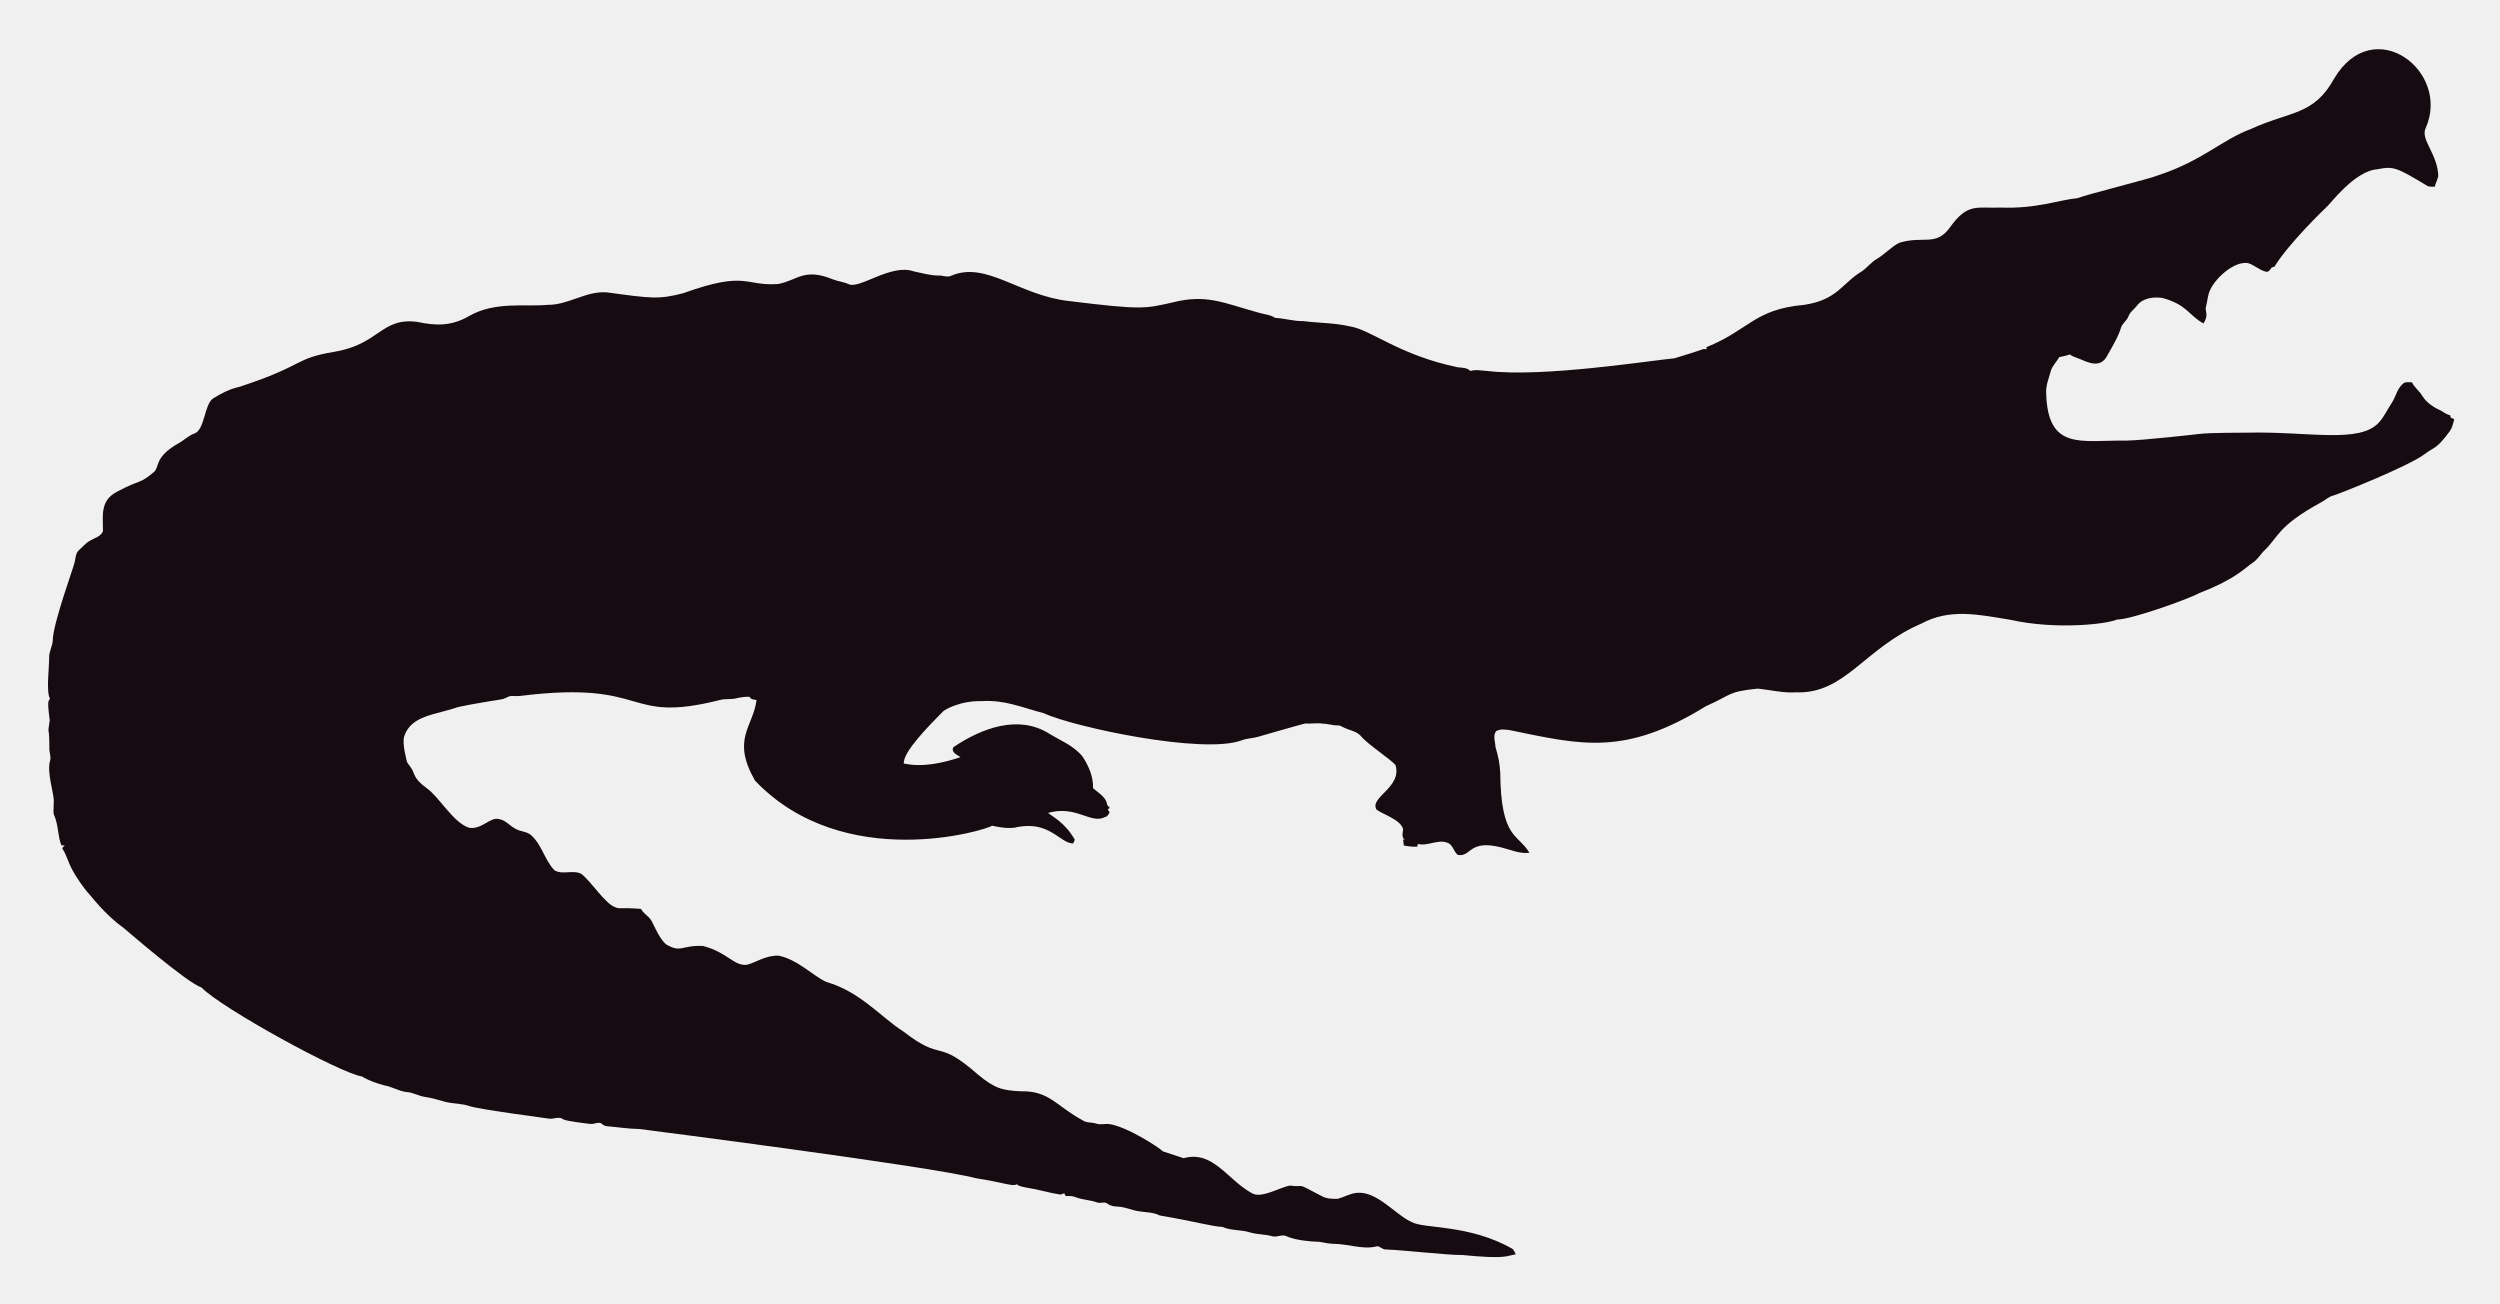
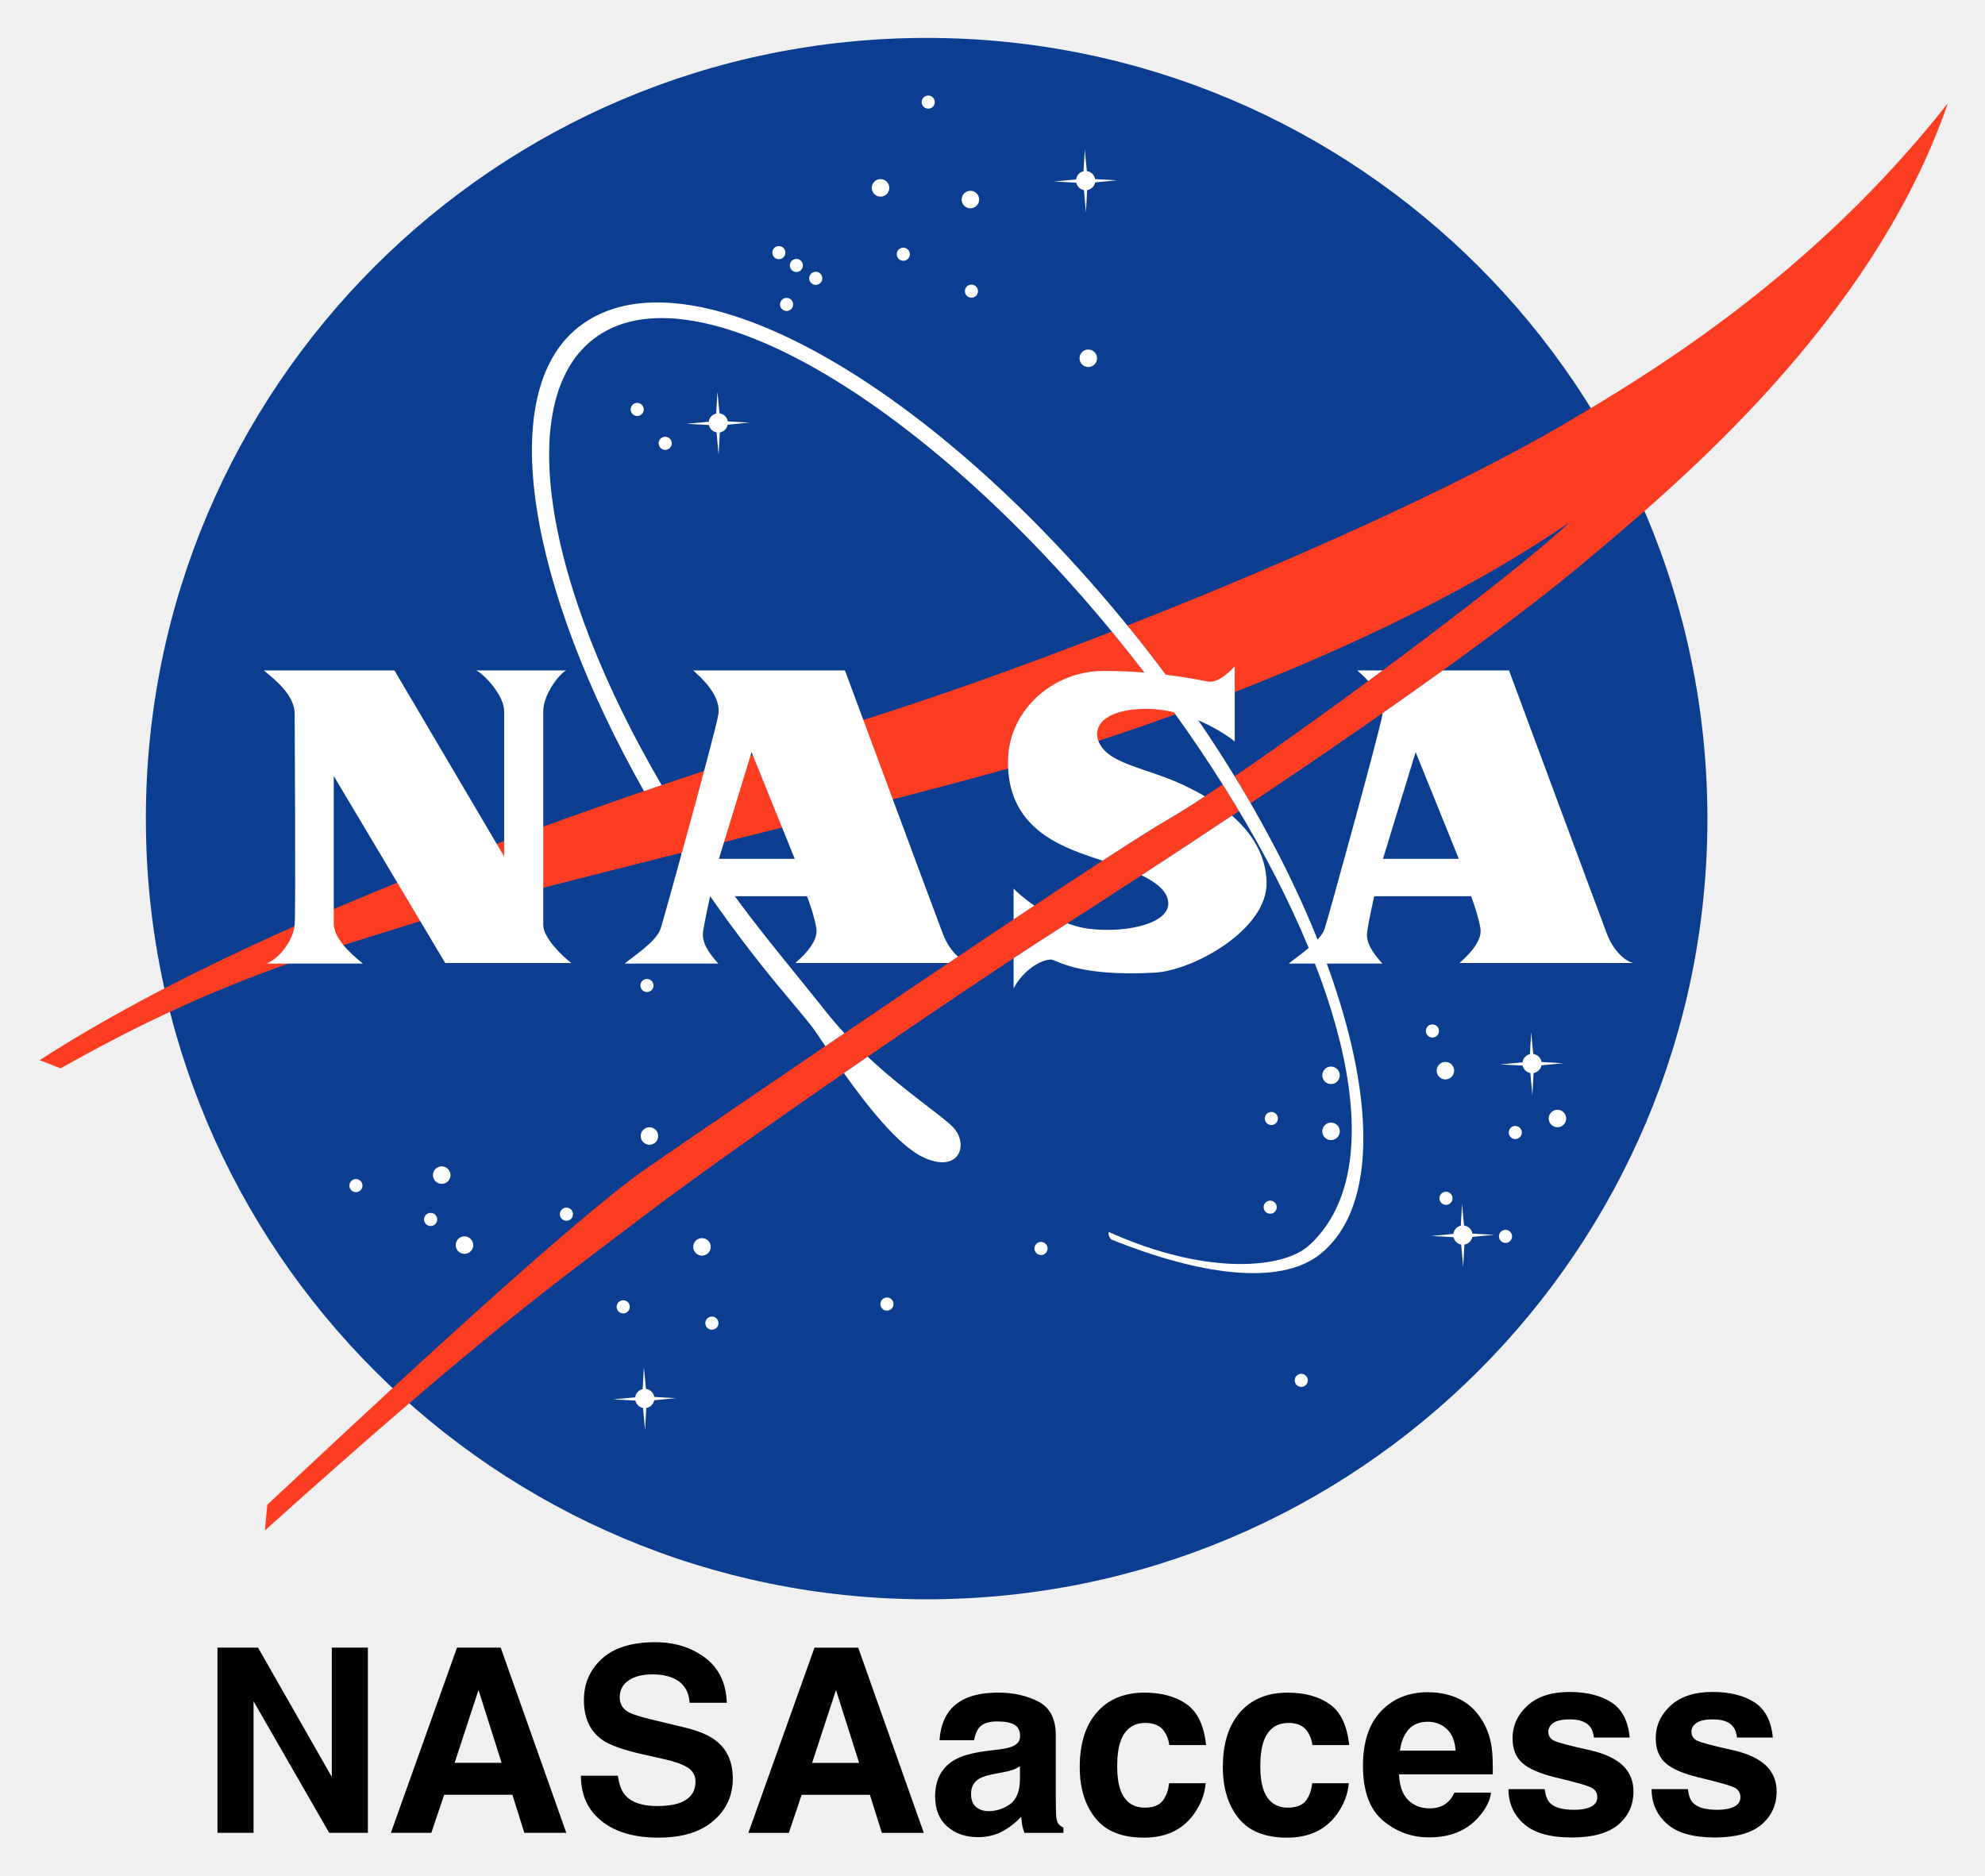
- <svg xmlns="http://www.w3.org/2000/svg" role="img" viewBox="-18.65 -23.65 2659.80 1387.30">
-   <path fill="#160B10" d="M2562.057 112.664c-5.93 12.226 13.089 27.649 13.408 51.328-.967 3.791-2.837 7.289-3.816 11.093-2.417-.267-4.923.089-7.226-.636-33.512-20.05-36.245-21.483-53.631-18.038-24.88 1.775-51.012 38.147-54.547 40.579-1 .685-40.963 39.485-54.967 62.993-1.056.331-2.086.661-3.078 1.005-1.45 2.188-3.295 5.317-6.386 4.363-6.755-1.794-12.047-7.022-18.687-9.083-14.172-2.325-33.569 14.577-40.185 28.126-2.76 5.432-2.862 11.614-4.401 17.415-2.078 5.918 3.558 9.203-2.964 18.611-15.758-8.651-16.89-19.671-43.645-27.108-9.541-1.323-21.002.025-27.146 8.345-2.9 3.956-7.454 6.64-8.994 11.487-1.705 4.223-5.788 6.857-7.569 10.978-3.219 10.775-9.274 20.417-14.705 30.186-7.484 15.043-21.458 7.113-29.639 3.893-3.549-1.501-7.378-2.404-10.482-4.745-3.613 1.31-7.378 2.124-11.131 2.799-2.9 5.19-7.62 9.362-9.184 15.252-1.972 7.442-5.139 14.807-4.771 22.656 1.426 62.435 37.744 50.23 84.657 50.985 18.427-.238 76.659-6.917 77.661-7.06 10.315-1.512 51.103-1.387 52.104-1.425 64.718-1.507 119.253 12.017 139.725-10.991 5.622-6.144 8.955-13.878 13.598-20.735 4.617-7.073 5.915-16.893 13.662-21.562 2.519-.687 5.19-.305 7.81-.242 2.481 5.406 7.582 8.854 10.609 13.891 4.503 7.467 12.047 12.632 19.921 16.041 3.269 1.794 6.144 4.389 9.999 4.936.166.852.369 1.705.598 2.57 1.259.611 2.519 1.208 3.854 1.819-1.196 4.325-2.073 8.854-4.681 12.606-14.981 20.134-15.737 16.079-26.561 24.297-16.513 12.73-90.704 42.38-97.937 44.421-4.63 1.259-8.078 4.719-12.199 6.907-47.689 26.034-44.914 36.755-61.276 51.99-3.969 4.096-6.856 9.273-11.754 12.403-6.886 4.248-16.845 16.908-56.76 32.26-10.994 6.222-73.381 28.559-87.544 28.177-12.182 5.289-66.295 10.873-113.113.394-34.047-5.52-64.247-12.539-95.05 3.905-61.045 26.219-81.054 75.205-133.67 73.195-13.739.903-27.159-2.684-40.745-3.943-32.756 3.396-26.951 6.432-54.687 18.547-86.536 53.421-132.198 41.426-208.888 25.607-4.859-.636-10.304-1.616-14.68 1.259-3.511 4.999-.687 11.232-.509 16.804 2.76 8.879 4.605 18.076 5.037 27.388.678 70.703 18.876 64.615 31.064 85.038-10.38 1.31-20.137-3.346-30.008-5.724-35.054-8.942-31.959 10.974-46.367 7.887-4.376-3.651-5.076-10.864-10.94-12.886-10.482-3.893-20.875 4.033-31.37 1.285-.165.725-.483 2.163-.649 2.875-4.834.432-9.592-.331-14.311-1.196-.153-2.201-.407-4.401-.751-6.551.7.127 2.112.382 2.824.509-5.368-1.387-2.926-7.48-2.862-11.411-2.581-10.171-21.93-15.743-28.266-20.735-7.896-13.101 27.192-23.356 20.29-47.143-4.808-6.385-29.888-22.164-37.17-31.395-4.783-5.063-12.047-5.813-18.013-8.815-1.972-.827-3.791-2.315-6.017-2.239-5.597.191-10.965-1.781-16.537-1.908-6.208-.878-12.441.318-18.661-.076-6.376 1.51-49.471 13.993-49.471 13.993-5.775 1.781-11.97 1.603-17.631 3.791-41.153 15.671-180.401-14.399-211.051-28.838-22.477-5.819-41.27-14.396-65.945-12.772-23.033-.496-39.521 9.215-41.101 11.08-14.156 14.382-42.805 43.009-41.597 55.297 9.881 2.049 27.067 4.244 60.297-6.755-3.6-2.633-10.164-4.859-7.683-10.52 30.91-20.96 69.478-34.528 101.385-14.896 12.454 7.683 26.879 13.128 36.241 24.907 6.449 9.897 11.461 21.384 11.08 33.43 5.483 5.19 14.184 9.464 14.96 17.771.954 1.132 1.883 2.239 2.9 3.371-.56.344-1.679 1.03-2.251 1.361.674 1.081 1.336 2.15 2.022 3.244-1.157 2.112-2.252 4.643-4.923 5.037-15.167 7.923-30.412-12.885-60.589-4.414 4.515 3.914 17.957 10.035 28.495 28.596-.623 1.285-1.221 2.582-1.781 3.893-14.581-.066-25.26-25.439-62.103-16.83-8.065 1.081-16.27-.28-24.119-2.048-5.689 4.616-157.704 51.097-252.241-47.919-25.462-44.516-2.105-56.742 1.616-85.776-2.646-.598-6.259-.445-7.429-3.447-4.834-.216-9.63.547-14.311 1.666-5.343 1.336-10.927.254-16.283 1.527-104.921 26.598-73.475-21.586-213.976-4.058-3.638.483-7.327-.471-10.927.267-2.722 1.043-5.203 2.786-8.129 3.244-1.005.139-35.568 5.632-46.749 8.332-23.248 8.245-49.669 8.494-57.027 31.013-2.544 7.127 2.495 25.23 2.659 26.23.509 2.748 2.964 4.529 4.274 6.907 5.125 7.002 1.576 10.814 17.186 22.287 13.483 9.569 27.903 36.42 44.764 41.877 13.652 2.389 22.508-11.842 32.107-9.146 7.022 1.107 11.334 7.276 17.415 10.317 5.356 3.193 12.365 2.633 17.033 7.162 11.029 10.189 14.018 26.078 24.284 36.878 8.765 5.47 19.972-.979 28.965 4.071 11.309 9.233 25.045 31.634 35.809 35.287 4.836 2.294 4.589-.02 27.477 1.832 2.226 4.796 7.327 7.085 10.253 11.347 2.611 3.387 8.633 20.294 16.715 26.574 16.075 9.185 15.426.491 38.875 1.488 26.056 6.667 32.977 21.713 46.774 19.997 8.688-1.942 19.833-10.206 33.646-9.68 20.419 4.043 37.013 21.857 50.896 27.986 36.199 10.4 58.502 37.92 82.062 52.817 43.011 33.213 34.403 6.396 79.034 45.566 18.208 15.125 26.246 17.04 45.986 17.936 30.318-.751 37.93 16.193 65.525 30.81 4.134 3.155 9.541 1.844 14.196 3.498 4.147 1.463 8.51.394 12.772.369 18.974 1.87 55.059 25.539 58.465 29.232 7.353 2.353 14.667 4.91 22.02 7.276 31.527-8.837 46.862 23.524 72.916 37.323 9.817 6.052 31.604-7.299 40.338-8.179 17.829 2.357 3.781-4.531 33.392 11.016 5.241 3.066 11.589 3.218 17.504 3.028 6.869-1.921 13.204-5.852 20.48-6.348 21.245-1.942 41.314 23.767 57.816 30.975 12.756 7.578 60.29 2.089 106.638 28.189 2.366 1.298 3.155 4.007 4.3 6.284-10.435 1.423-8.676 5.392-56.964.7-16.115.199-61.486-5.252-82.52-5.953-2.824-.572-4.91-3.04-7.772-3.397-15.269 4.072-27.792-2.198-48.492-2.671-5.546-.102-10.825-2.201-16.359-2.162-2.762-.015-21.848-1.008-32.323-6.004-4.758-1.972-9.668 1.654-14.476.293-7.747-2.315-16.003-1.781-23.737-4.121-9.541-3.104-20.277-1.692-29.41-5.865-12.12-.691-23.98-4.714-66.899-12.25-6.984-3.625-14.985-3.091-22.516-4.49-7.416-1.145-14.324-4.643-21.892-4.821-3.727-.204-7.632-.649-10.698-2.939-3.206-2.951-7.645-.127-11.334-1.539-7.531-2.798-15.774-2.646-23.203-5.712-3.282-1.298-6.844-1.17-10.278-1.081-.394-.763-1.183-2.264-1.577-3.015-1.285.636-2.608 1.119-3.982 1.45-12.263-1.87-24.131-5.674-36.394-7.467-3.46-.903-7.404-1.005-10.113-3.6-3.831 2.97-12.398-1.54-43.747-6.411-46.335-12.483-357.594-52.295-357.594-52.295-11.716-.14-23.317-2.023-34.982-3.015-2.442-.127-4.211-1.844-6.068-3.18-3.753-1.387-7.467 1.336-11.271.789-2.02-.195-26.027-2.946-28.838-4.923-4.592-3.587-10.278.216-15.367-.738-2.203-.387-74.203-9.818-84.135-13.242-8.243-2.989-17.224-2.379-25.658-4.529-7.162-1.895-14.209-4.274-21.574-5.254-6.92-.878-13.001-4.923-20.035-5.266-8.319-.878-15.443-5.826-23.648-7.073-8.256-2.252-16.448-5.037-23.775-9.49-23.552-3.584-149.518-72.739-170.649-94.63-16.013-5.37-81.914-62.745-82.914-63.439-21.039-15.096-34.147-33.758-38.964-38.595-21.778-27.726-18.854-34.892-26.396-46.215.916-1.018 1.832-2.01 2.748-3.015-1.145.038-2.29.076-3.435.14-3.651-8.676-3.18-18.28-6.042-27.172-2.062-7.913-2.975-1.701-2.175-19.526.634-7.664-7.675-30.697-3.931-43.518 1.348-4.16-.814-8.281-.751-12.454.068-28.882-2.418-11.02.394-30.657-3.041-22.85-1.09-20.042.305-22.719-4.294-7.378-.844-32.606-.89-44.586-.025-6.246 3.714-11.741 3.867-17.962 0-16.859 22.775-79.378 23.076-82.113 1.056-4.198 1.043-9.032 3.778-12.568 4.338-3.74 7.874-8.485 13.052-11.169 4.745-2.913 11.411-4.172 13.471-10.088.043-16.362-3.503-32.575 15.532-42.157 25.219-13.344 23.115-7.424 38.34-20.379 6.931-5.754.059-15.764 26.434-30.772 5.915-3.129 10.622-8.281 17.046-10.507 11.015-3.661 10.497-31.892 20.099-37.437 8.612-5.33 17.796-10.113 27.795-12.148 71.433-23.584 56.818-29.805 100.939-37.31 48.019-7.907 49.805-36.895 88.244-31.777 19.858 4.163 35.994 4.605 54.61-5.953 27.665-16.35 60.97-9.859 83.919-12.212 22.172.42 41.279-15.29 63.693-13.191 46.138 6.272 54.878 7.691 80.993.738 67.442-24.31 65.094-7.128 100.634-9.706 20.946-3.875 27.233-17.596 58.388-4.91 5.368 2.188 11.283 2.595 16.575 5.025 11.553 5.818 45.215-22.204 69.43-13.535 8.676 1.717 17.262 4.401 26.205 4.401 4.49-.216 9.083 2.252 13.446.293 37.015-16.156 72.304 20.872 125.096 26.815 80.305 9.923 81.3 7.845 110.289 1.603 36.266-9.336 54.189.413 92.111 10.902 5.775 1.717 12.11 1.984 17.237 5.47 10.075.458 19.844 3.638 29.983 3.396 16.588 2.163 33.506 1.819 49.853 5.686 21.982 3.418 52.115 30.498 114.347 43.441 4.681.572 9.999.28 13.586 3.956 5.864-1.844 12.047-.267 18.038-.025 59.148 7.176 174.934-11.359 199.106-13.471 9.82-3.218 19.819-5.966 29.576-9.452 1.488-.674 3.155-.356 4.758-.229-.115-.522-.356-1.577-.483-2.099 45.944-18.548 50.589-40.213 103.827-45.057 35.891-5.17 40.645-23.282 61.836-35.809 5.712-3.969 9.897-9.808 16.028-13.281 8.408-4.872 14.82-12.555 23.559-16.931 25.605-7.944 38.867 4.305 53.847-16.257 19.089-26.933 29.276-20.168 53.605-21.256 38.819 1.522 63.061-8.345 81.948-9.935 11.484-4.495 77.877-20.69 87.061-24.742 45.297-14.857 67.746-37.884 97.505-48.848 42.187-19.404 67.008-14.225 88.74-53.694 41.891-70.568 124.443-7.946 97.366 52.7z" />
+ <svg xmlns="http://www.w3.org/2000/svg" role="img" viewBox="2.41 2.91 102.05 96.42">
+   <circle cx="50.049" cy="45" r="40.14" fill="#0B3D91" />
+   <g fill="#FFF">
+     <circle cx="47.679" cy="12.57" r=".45" />
+     <circle cx="52.299" cy="13.17" r=".45" />
+     <circle cx="58.359" cy="21.33" r=".45" />
+     <circle cx="25.119" cy="63.33" r=".45" />
+     <circle cx="26.289" cy="66.93" r=".45" />
+     <circle cx="20.709" cy="63.87" r=".337" />
+     <circle cx="39.009" cy="70.942" r=".338" />
+     <circle cx="67.711" cy="64.98" r=".337" />
+     <circle cx="76.052" cy="55.92" r=".338" />
+     <circle cx="35.169" cy="23.962" r=".337" />
+     <circle cx="44.349" cy="17.22" r=".337" />
+     <circle cx="43.352" cy="16.56" r=".337" />
+     <circle cx="42.452" cy="15.9" r=".337" />
+     <circle cx="36.609" cy="25.703" r=".337" />
+     <circle cx="50.131" cy="8.16" r=".337" />
+     <circle cx="52.352" cy="17.88" r=".337" />
+     <circle cx="48.849" cy="15.982" r=".337" />
+     <circle cx="42.849" cy="18.563" r=".337" />
+     <circle cx="69.309" cy="73.883" r=".337" />
+     <circle cx="24.549" cy="65.61" r=".338" />
+     <circle cx="48.009" cy="69.96" r=".338" />
+     <circle cx="31.531" cy="65.34" r=".338" />
+     <circle cx="34.449" cy="70.103" r=".338" />
+     <circle cx="55.929" cy="67.103" r=".337" />
+     <circle cx="67.771" cy="60.42" r=".337" />
+     <circle cx="76.749" cy="64.522" r=".337" />
+     <circle cx="79.809" cy="66.48" r=".337" />
+     <circle cx="80.312" cy="61.14" r=".337" />
+     <circle cx="35.671" cy="53.58" r=".337" />
+     <circle cx="35.799" cy="61.32" r=".45" />
+     <circle cx="38.499" cy="67.02" r=".45" />
+     <circle cx="70.839" cy="61.08" r=".45" />
+     <circle cx="82.479" cy="60.42" r=".45" />
+     <circle cx="76.719" cy="57.96" r=".45" />
+     <circle cx="70.839" cy="58.2" r=".45" />
+     <path d="M58.71 12.288l1.119-.107-1.117-.063c-.035-.216-.208-.385-.426-.413l-.107-1.114-.064 1.123c-.202.045-.357.214-.382.424l-1.144.104 1.152.062c.042.193.198.344.394.38l.104 1.148.061-1.146c.207-.035.371-.194.41-.398zM39.824 24.746l1.119-.107-1.117-.063c-.034-.216-.208-.385-.426-.413l-.107-1.114-.063 1.123c-.203.045-.358.214-.383.424l-1.144.104 1.152.062c.042.193.198.344.394.38l.104 1.148.062-1.146c.207-.034.371-.194.409-.398zm41.835 32.938l1.119-.107-1.117-.063c-.034-.216-.208-.385-.426-.413l-.107-1.114-.063 1.123c-.202.045-.357.214-.382.424l-1.144.104 1.152.062c.042.193.198.344.394.38l.104 1.148.062-1.146c.205-.034.369-.193.408-.398zM36.044 74.906l1.119-.107-1.117-.063c-.035-.216-.208-.385-.426-.413l-.107-1.113-.063 1.122c-.203.045-.358.214-.383.424l-1.144.104 1.152.062c.042.193.198.345.394.38l.104 1.148.062-1.146c.206-.034.371-.194.409-.398zm42.06-8.4l1.119-.107-1.117-.063c-.034-.216-.208-.385-.426-.413l-.107-1.114-.063 1.122c-.202.045-.357.214-.382.424l-1.144.104 1.152.062c.042.193.198.344.394.38l.104 1.148.062-1.146c.205-.033.37-.193.408-.397z" />
+   </g>
+   <path fill="#FC3D21" d="M59.568 35.385c-4.667 1.814-9.219 3.433-13.06 4.635-7.805 2.444-29.16 9.06-42.06 17.4l1.08.42c7.86-4.44 12.969-5.835 17.88-7.38 5.34-1.68 22.603-5.72 30.42-7.92 2.641-.743 5.734-1.716 9.01-2.9-.762-1.063-1.566-2.129-2.412-3.193-.283-.359-.57-.713-.858-1.062zm5.702 7.859c-1.13.763-2.077 1.372-2.74 1.756-3.84 2.22-22.561 15-26.82 17.94s-16.08 14.1-19.56 17.34l-.12 1.319c11.22-10.08 14.74-12.566 19.2-15.959 5.52-4.2 16.939-11.97 20.82-14.46 3.71-2.38 7.056-4.569 10.059-6.572-.049-.082-.098-.164-.147-.247-.226-.371-.457-.743-.692-1.117zM82.809 24.72c-5.466 3.204-14.081 7.071-22.439 10.352.2.245.399.492.597.741.934 1.176 1.815 2.36 2.644 3.545 6.57-2.42 13.779-5.668 19.499-9.599-2.725 2.582-11.734 9.315-17.227 13.068.283.461.557.922.822 1.381 8.322-5.569 13.922-9.668 17.185-12.409 4.5-3.78 14.76-12.24 18.66-23.58-6.841 8.701-14.929 13.68-19.741 16.501z" />
+   <path fill="#FFF" d="M44.884 54.939c-.885-1.114-2.109-2.606-3.028-3.763-1.229-1.547-2.366-3.11-3.408-4.671-.34.085-.679.17-1.018.255 1.258 1.963 2.655 3.923 4.177 5.839 1.112 1.4 2.123 2.527 2.641 3.228.105.142.313.456.594.874.324-.22.651-.442.981-.666-.319-.347-.634-.712-.939-1.096zm6.46 5.864c-.727-.688-2.49-1.837-4.325-3.561-.405.278-.814.56-1.224.844 1.185 1.67 2.799 3.721 4.063 4.319 1.904.902 2.417-.72 1.486-1.602zm9.623-24.99c-10.492-13.206-23.309-20.461-28.835-16.07-4.292 3.41-2.53 13.376 3.386 23.845.306-.105.609-.208.909-.31-5.971-10.2-7.605-19.679-3.557-22.896 5.087-4.042 17.37 3.241 27.558 16.064 2.109 2.654 3.963 5.318 5.533 7.915 6.012 9.95 7.857 18.948 3.703 22.621-1.271 1.124-5.155 1.565-10.243-.725-.071.089.043.33.132.389 4.392 1.766 8.599 2.439 10.723.752 5.104-4.056 1.183-18.379-9.309-31.585z" />
+   <path fill="#FFF" d="M15.969 37.38h6.72l5.64 9.57v-7.47c0-.84-1.065-1.935-1.44-2.1h4.65c-.285.075-1.2 1.185-1.2 2.1v10.98c0 .675.975 1.605 1.44 1.965h-6.48l-5.73-9.615v7.56c0 .75.735 1.47 1.5 2.085h-4.95c.705-.3 1.38-1.245 1.44-1.995s0-10.425 0-10.845c0-.915-.885-1.665-1.59-2.235zm61.47 15.045h8.94c-.495-.12-1.05-.705-1.35-1.485-.3-.78-5.04-13.56-5.04-13.56H76.59c-.964.694-1.997 1.426-3.1 2.197-.003.028-.006.056-.011.083-.148.9-2.808 10.534-2.97 11.01-.225.66-1.38 1.395-1.845 1.785h4.815c-.48-.54-.87-1.065-.78-1.665.09-.6.36-1.8.36-1.8h4.98c.225.6.393 1.139.48 1.65.105.615-.525 1.305-1.08 1.785zm-3.93-5.355l1.68-5.49 2.22 5.49h-3.9zm-.757-9.142c.247-.182.495-.365.742-.548h-1.305c.13.12.345.309.563.548zM38.559 50.79c.09-.6.36-1.8.36-1.8h4.98c.225.6.393 1.139.48 1.65.105.615-.525 1.305-1.08 1.785h7.871c.164-.11.327-.22.49-.329-.305-.27-.586-.675-.771-1.156-.3-.78-5.04-13.56-5.04-13.56h-7.8c.375.345 1.455 1.275 1.29 2.28-.147.9-2.808 10.534-2.97 11.01-.225.66-1.38 1.395-1.845 1.785h4.815c-.48-.54-.87-1.065-.78-1.665zm2.49-9.21l2.22 5.49h-3.9l1.68-5.49zm24.699 3.268c-1.468.978-3.017 1.999-4.649 3.065.732.355 1.315.801 1.371 1.377.104 1.082-2.07 1.605-4.035 1.38-.393-.045-.779-.148-1.147-.286-.408.263-.82.528-1.238.796-.425.273-.941.609-1.53.997v1.553c.39-.765 1.243-1.45 1.905-1.485.285-.015 1.275.9 5.355.675 1.98-.109 5.805-2.22 5.745-4.65-.036-1.436-.786-2.556-1.777-3.422zM54.519 48.6v1.582c.361-.241.717-.478 1.066-.709-.549-.382-.938-.739-1.066-.873zm9.834-4.745c-.38-.225-.765-.422-1.134-.596-1.92-.9-3.93-1.065-4.35-2.28-.296-.857.54-1.65 2.58-1.62 2.04.03 3.93 1.245 4.44 1.68v-3.87c-.15.15-.808.905-1.41.78-1.155-.24-3.12-.553-5.37-.54-2.58.015-4.8 2.009-4.875 4.53-.105 3.525 2.715 4.485 4.305 5.04.164.057.351.118.554.183 1.525-.992 2.731-1.756 3.437-2.163.474-.273 1.095-.665 1.823-1.144z" />
+   <path d="M13.591 87.625v9.522h1.854v-6.764l3.888 6.764h1.99v-9.522h-1.854v6.648l-3.793-6.648zm3.94-.018zm8.251 5.943l1.228-3.747 1.189 3.747zm.123-5.924l-3.4 9.522h2.08l.66-1.957h3.508l.614 1.957h2.157l-3.372-9.522zm1.11 0zm7.159 6.584h-1.9c0 .99.355 1.768 1.066 2.334.711.568 1.687.851 2.927.851 1.215 0 2.154-.288 2.819-.864.665-.573.998-1.297.998-2.167 0-.849-.283-1.498-.853-1.944-.366-.288-.908-.52-1.628-.691l-1.641-.395c-.632-.151-1.046-.281-1.24-.393-.301-.169-.452-.423-.452-.763 0-.371.154-.66.459-.866.305-.208.715-.311 1.228-.311.461 0 .847.079 1.156.239.465.241.715.649.75 1.22h1.913c-.035-1.011-.406-1.782-1.115-2.315-.707-.531-1.564-.798-2.567-.798-1.202 0-2.113.281-2.733.845-.621.566-.932 1.273-.932 2.126 0 .935.322 1.623.963 2.062.38.263 1.064.505 2.054.73l1.009.226c.59.129 1.022.277 1.297.447.276.171.413.415.413.73 0 .538-.277.906-.832 1.104-.294.103-.674.154-1.143.154-.785 0-1.338-.195-1.661-.588-.176-.215-.296-.54-.355-.974zm1.931-6.874zm8.056 6.215l1.228-3.747 1.189 3.747zm.123-5.924l-3.4 9.522h2.08l.66-1.957h3.508l.614 1.957h2.157l-3.372-9.522zm1.11 0zm9.453 6.099v.685c-.013.616-.187 1.04-.52 1.272-.334.233-.7.349-1.095.349-.25 0-.463-.07-.638-.209-.173-.14-.261-.368-.261-.682 0-.353.141-.614.426-.783.169-.099.447-.182.834-.252l.413-.077c.206-.039.369-.081.487-.125.118-.046.235-.105.353-.178zm-1.119-.86l-.627.077c-.709.092-1.248.243-1.613.454-.669.388-1.002 1.014-1.002 1.88 0 .667.208 1.183.623 1.547.415.364.943.546 1.579.546.5 0 .948-.114 1.345-.344.331-.193.625-.428.878-.704.013.16.029.301.051.426.022.125.061.259.116.401h2.003v-.272c-.121-.055-.211-.127-.272-.213-.059-.085-.096-.248-.108-.491-.009-.318-.013-.59-.013-.814v-3.229c0-.849-.3-1.426-.899-1.733-.599-.305-1.284-.458-2.054-.458-1.185 0-2.02.309-2.506.93-.307.397-.478.902-.516 1.518h1.775c.044-.272.13-.487.259-.645.182-.217.489-.323.924-.323.388 0 .682.055.882.164.2.11.3.311.3.599 0 .237-.13.41-.393.522-.147.066-.39.119-.731.162zm.097-2.946zm8.703 2.714h1.885c-.103-1.003-.436-1.703-.998-2.1-.562-.395-1.284-.594-2.167-.594-1.038 0-1.852.336-2.442 1.007-.59.673-.886 1.613-.886 2.823 0 1.073.266 1.946.801 2.617.535.673 1.367 1.009 2.501 1.009 1.132 0 1.986-.402 2.563-1.209.362-.5.564-1.029.608-1.59h-1.88c-.039.371-.149.673-.331.906-.18.232-.485.349-.917.349-.606 0-1.02-.294-1.24-.88-.119-.314-.18-.73-.18-1.246 0-.542.061-.978.18-1.305.228-.616.652-.924 1.273-.924.434 0 .755.141.963.426.141.211.23.448.265.711zm-1.248-2.714zm8.605 2.714h1.887c-.105-1.003-.437-1.703-1-2.1-.56-.395-1.284-.594-2.167-.594-1.038 0-1.852.336-2.442 1.007-.59.673-.886 1.613-.886 2.823 0 1.073.268 1.946.801 2.617.535.673 1.367 1.009 2.501 1.009 1.132 0 1.988-.402 2.565-1.209.36-.5.564-1.029.606-1.59h-1.88c-.039.371-.149.673-.329.906-.182.232-.487.349-.919.349-.606 0-1.02-.294-1.24-.88-.119-.314-.18-.73-.18-1.246 0-.542.061-.978.18-1.305.23-.616.654-.924 1.273-.924.436 0 .755.141.963.426.141.211.23.448.265.711zm-1.246-2.714zm6.185 1.918c.233-.266.564-.401.99-.401.393 0 .72.127.985.379.266.252.413.621.443 1.108h-2.861c.061-.458.208-.818.443-1.086zm2.574-1.59c-.47-.219-.998-.329-1.584-.329-.985 0-1.788.325-2.405.976-.619.651-.928 1.586-.928 2.804 0 1.301.344 2.24 1.027 2.817.685.577 1.476.866 2.372.866 1.084 0 1.929-.344 2.532-1.027.388-.432.605-.856.652-1.273h-1.88c-.099.208-.213.369-.344.485-.237.215-.544.323-.922.323-.358 0-.663-.088-.919-.266-.417-.283-.639-.779-.665-1.485h4.82c.009-.608-.011-1.073-.059-1.397-.081-.551-.259-1.035-.535-1.454-.307-.472-.695-.82-1.163-1.04zm-1.454-.329zm5.884 4.982h-1.867c0 .722.265 1.318.792 1.786.527.467 1.345.7 2.451.7 1.086 0 1.887-.221 2.407-.662.518-.441.777-1.011.777-1.709 0-.529-.18-.972-.542-1.325-.366-.349-.915-.608-1.646-.781-1.099-.241-1.738-.412-1.918-.511-.182-.094-.272-.248-.272-.458 0-.169.085-.316.255-.441.169-.123.456-.186.856-.186.485 0 .831.123 1.033.373.108.138.175.325.2.562h1.841c-.083-.86-.399-1.466-.954-1.817-.553-.351-1.268-.527-2.148-.527-.924 0-1.643.233-2.154.702-.511.467-.766 1.025-.766 1.676 0 .551.164.974.492 1.266.327.298.889.544 1.685.742 1.108.263 1.748.448 1.918.557.173.107.259.265.259.47 0 .215-.107.377-.32.485-.213.107-.502.162-.862.162-.617 0-1.038-.123-1.266-.369-.13-.138-.213-.369-.254-.696zm1.409-4.982zm5.95 4.982h-1.867c0 .722.263 1.318.79 1.786.527.467 1.345.7 2.453.7 1.084 0 1.887-.221 2.405-.662.52-.441.779-1.011.779-1.709 0-.529-.182-.972-.544-1.325-.366-.349-.915-.608-1.646-.781-1.099-.241-1.738-.412-1.918-.511-.182-.094-.272-.248-.272-.458 0-.169.085-.316.255-.441.171-.123.456-.186.856-.186.487 0 .831.123 1.033.373.108.138.175.325.2.562h1.841c-.081-.86-.399-1.466-.952-1.817-.553-.351-1.27-.527-2.148-.527-.926 0-1.645.233-2.155.702-.509.467-.764 1.025-.764 1.676 0 .551.164.974.491 1.266.327.298.889.544 1.685.742 1.108.263 1.748.448 1.92.557.171.107.257.265.257.47 0 .215-.107.377-.32.485-.213.107-.5.162-.862.162-.616 0-1.038-.123-1.266-.369-.129-.138-.213-.369-.252-.696zm1.408-4.982z" />
</svg>
